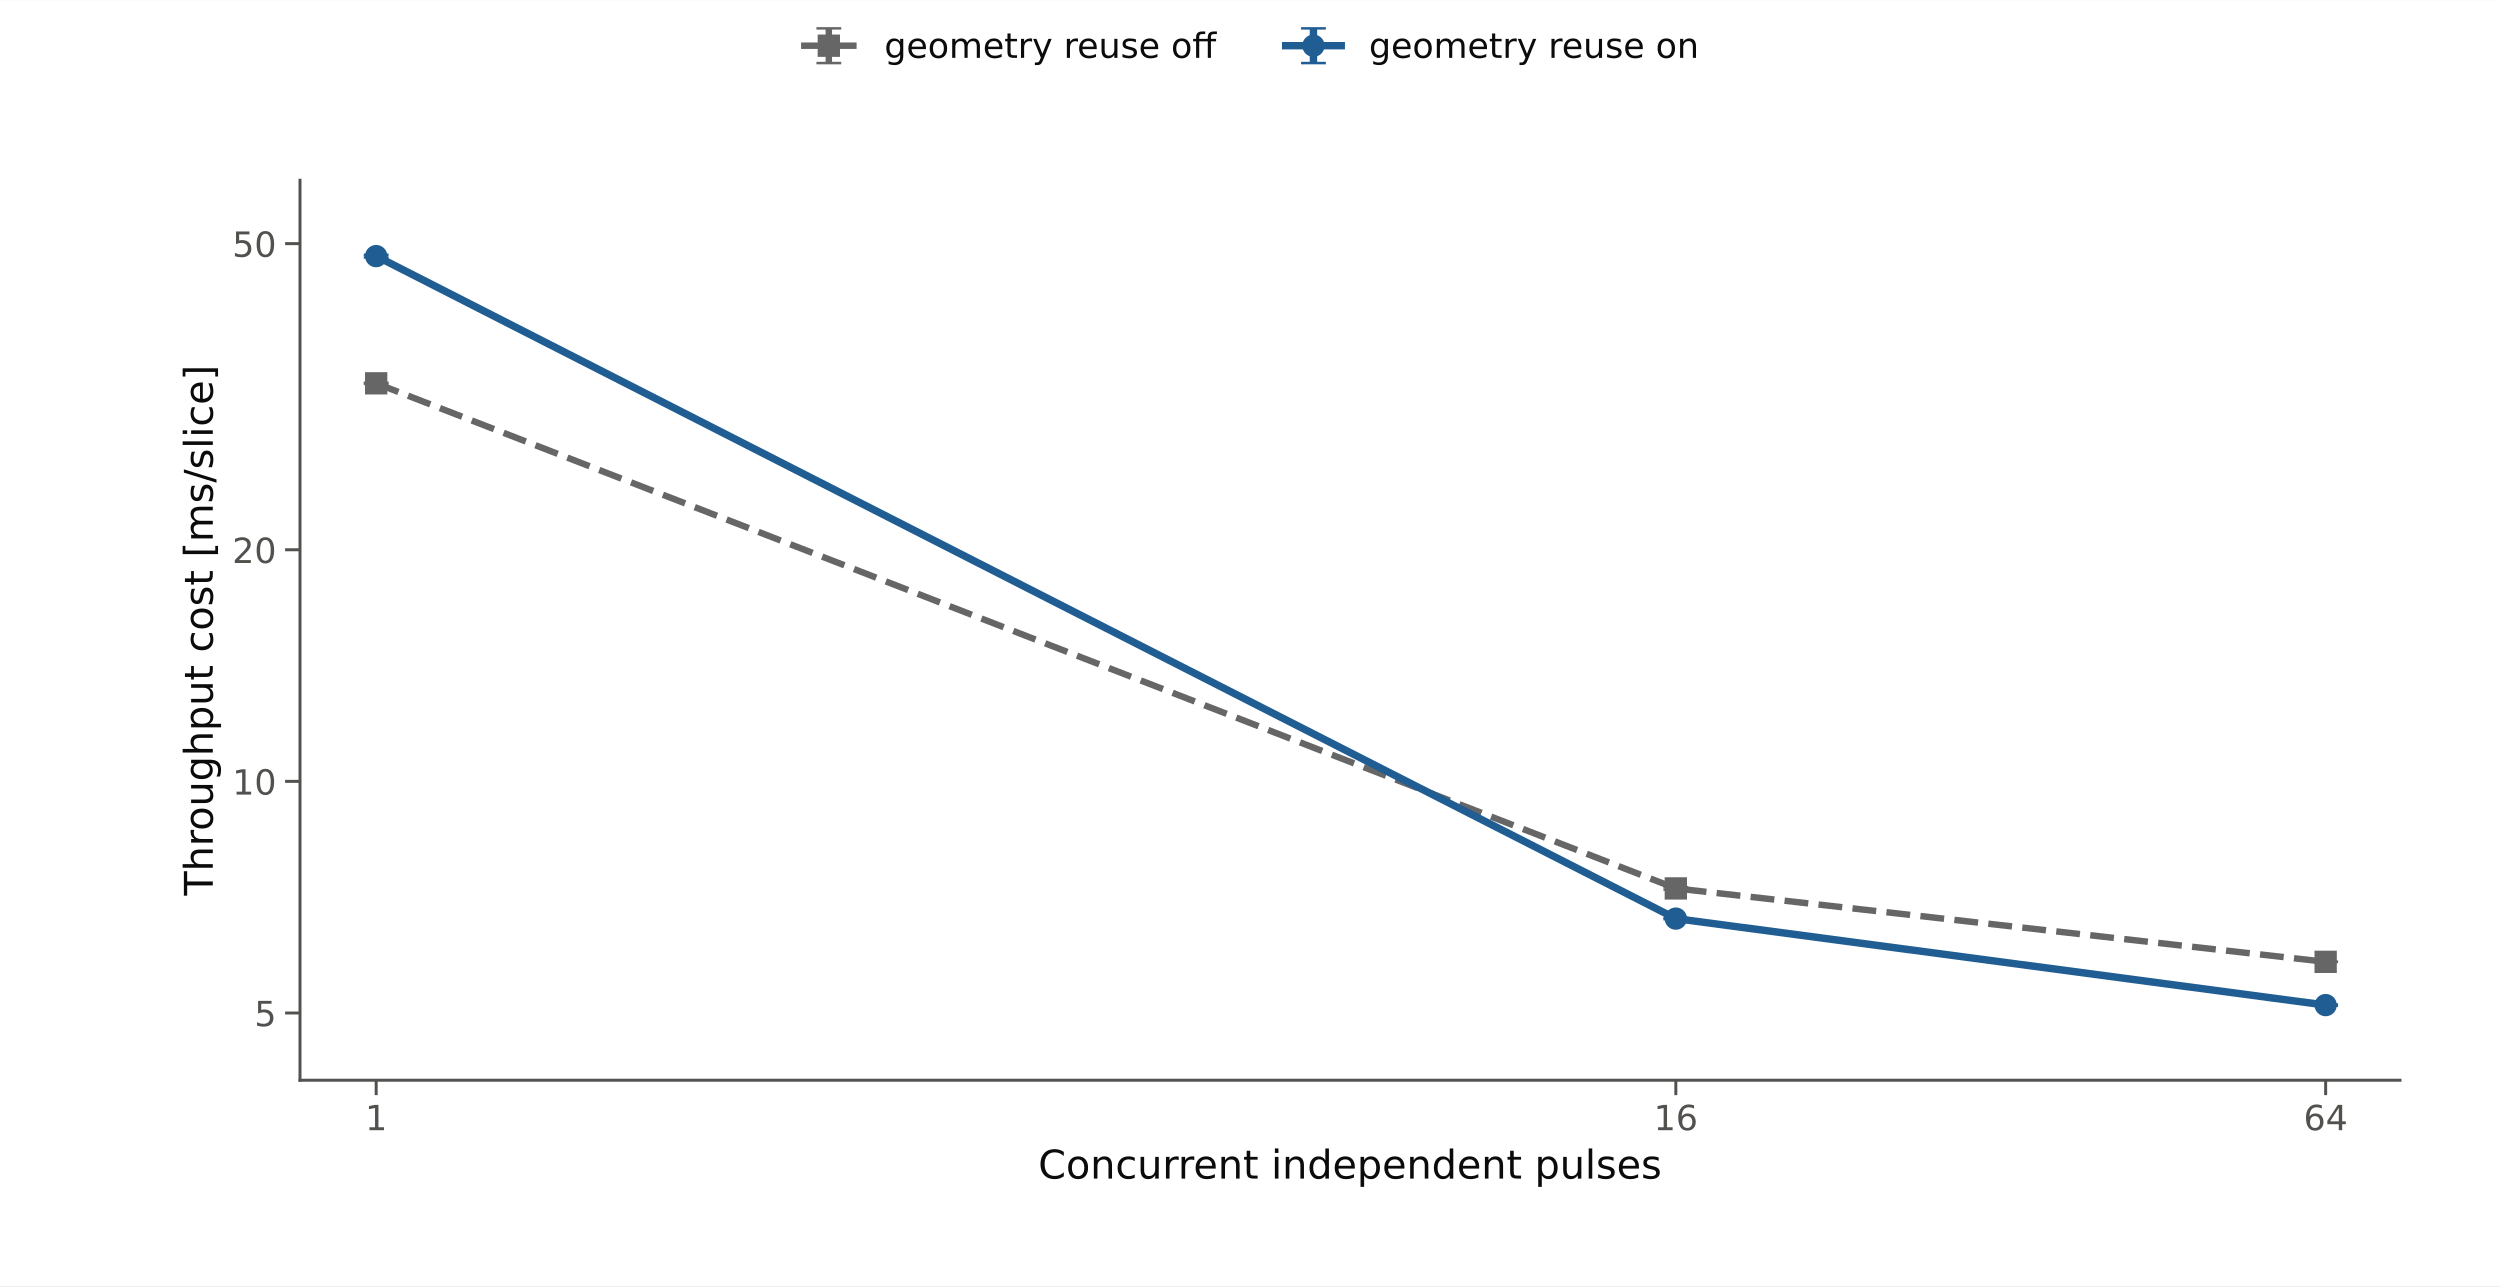
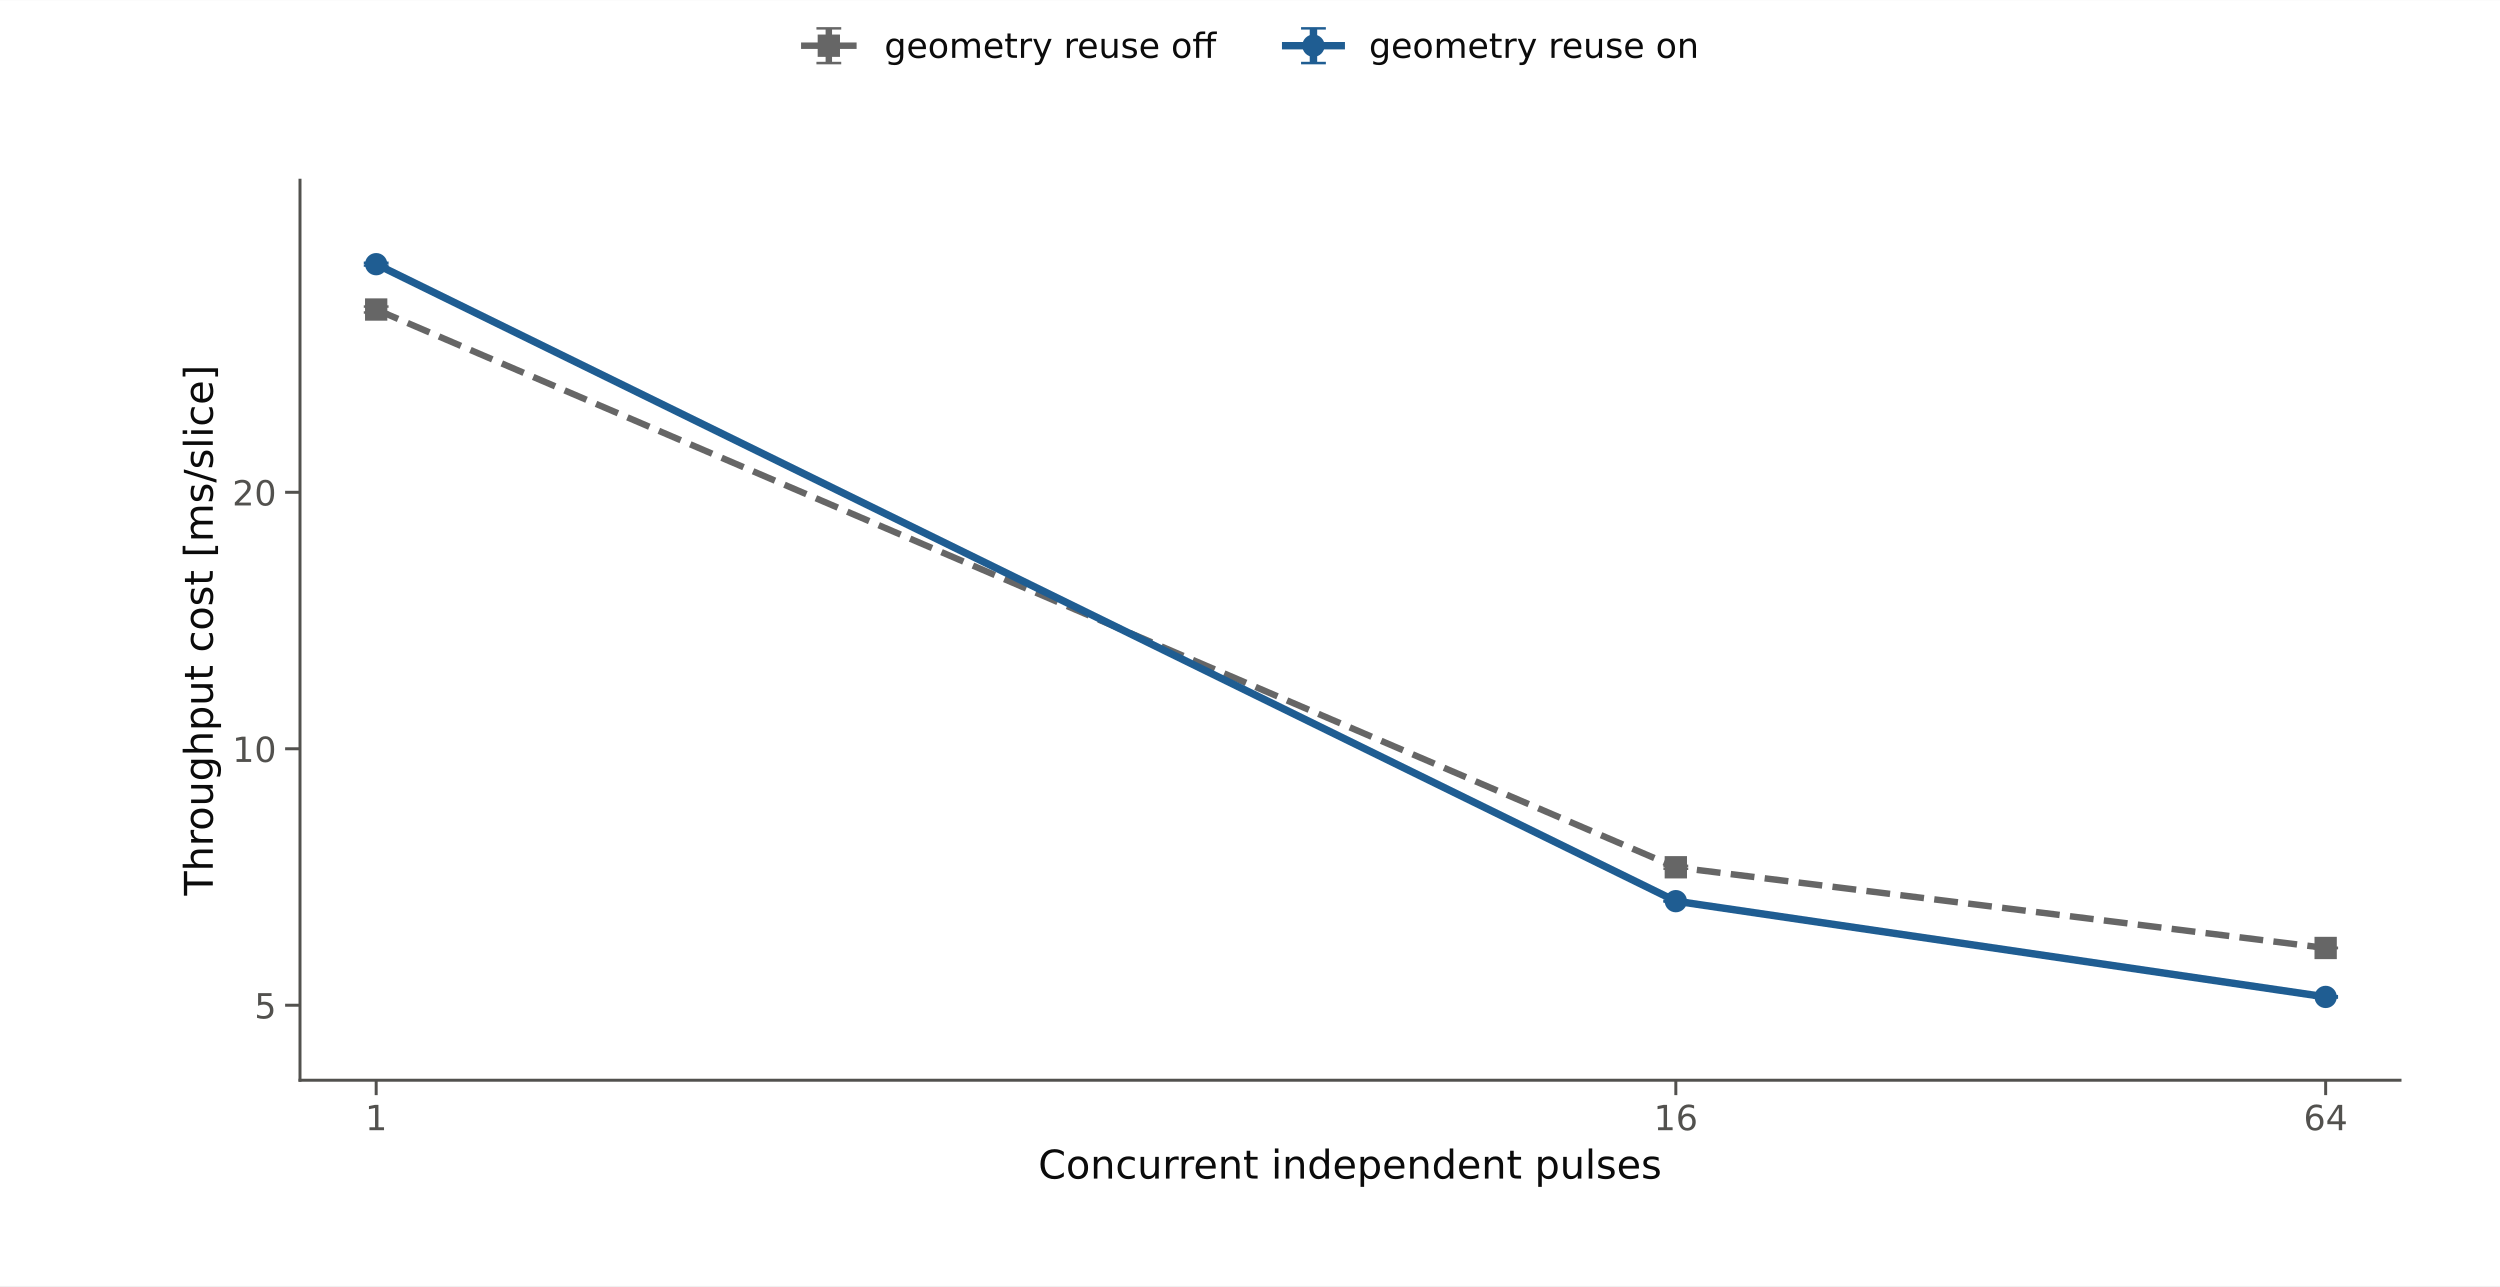
<svg xmlns="http://www.w3.org/2000/svg" xmlns:xlink="http://www.w3.org/1999/xlink" width="31.1cm" height="16cm" viewBox="0 0 1008 518.4" version="1.1">
  <defs>
    <style type="text/css">*{stroke-linejoin: round; stroke-linecap: butt}</style>
  </defs>
  <g id="figure_1">
    <g id="patch_1">
      <path d="M 0 518.4  L 1008 518.4  L 1008 0  L 0 0  z " style="fill: #ffffff" />
    </g>
    <g id="axes_1">
      <g id="patch_2">
        <path d="M 120.96 435.456  L 967.68 435.456  L 967.68 72.576  L 120.96 72.576  z " style="fill: #ffffff" />
      </g>
      <g id="matplotlib.axis_1">
        <g id="xtick_1">
          <g id="line2d_1">
            <defs>
-               <path id="m0a38bbd35e" d="M 0 0  L 0 6  " style="stroke: #52514e; stroke-width: 1.2" />
+               <path id="mde0eda80c1" d="M 0 0  L 0 6  " style="stroke: #52514e; stroke-width: 1.2" />
            </defs>
            <g>
-               <use xlink:href="#m0a38bbd35e" x="151.676" y="435.456" style="fill: #52514e; stroke: #52514e; stroke-width: 1.2" />
+               <use xlink:href="#mde0eda80c1" x="151.676" y="435.456" style="fill: #52514e; stroke: #52514e; stroke-width: 1.2" />
            </g>
          </g>
          <g id="text_1">
            <g style="fill: #52514e" transform="translate(147.2223 455.5927) scale(0.14 -0.14)">
              <defs>
                <path id="DejaVuSans-14" d="M 794 531  L 1825 531  L 1825 4091  L 703 3866  L 703 4441  L 1819 4666  L 2450 4666  L 2450 531  L 3481 531  L 3481 0  L 794 0  L 794 531  z " transform="scale(0.015625)" />
              </defs>
              <use xlink:href="#DejaVuSans-14" />
            </g>
          </g>
        </g>
        <g id="xtick_2">
          <g id="line2d_2">
            <g>
-               <use xlink:href="#m0a38bbd35e" x="675.694" y="435.456" style="fill: #52514e; stroke: #52514e; stroke-width: 1.2" />
+               <use xlink:href="#mde0eda80c1" x="675.694" y="435.456" style="fill: #52514e; stroke: #52514e; stroke-width: 1.2" />
            </g>
          </g>
          <g id="text_2">
            <g style="fill: #52514e" transform="translate(666.787 455.5927) scale(0.14 -0.14)">
              <defs>
                <path id="DejaVuSans-19" d="M 2113 2584  Q 1688 2584 1439 2293  Q 1191 2003 1191 1497  Q 1191 994 1439 701  Q 1688 409 2113 409  Q 2538 409 2786 701  Q 3034 994 3034 1497  Q 3034 2003 2786 2293  Q 2538 2584 2113 2584  z M 3366 4563  L 3366 3988  Q 3128 4100 2886 4159  Q 2644 4219 2406 4219  Q 1781 4219 1451 3797  Q 1122 3375 1075 2522  Q 1259 2794 1537 2939  Q 1816 3084 2150 3084  Q 2853 3084 3261 2657  Q 3669 2231 3669 1497  Q 3669 778 3244 343  Q 2819 -91 2113 -91  Q 1303 -91 875 529  Q 447 1150 447 2328  Q 447 3434 972 4092  Q 1497 4750 2381 4750  Q 2619 4750 2861 4703  Q 3103 4656 3366 4563  z " transform="scale(0.015625)" />
              </defs>
              <use xlink:href="#DejaVuSans-14" />
              <use xlink:href="#DejaVuSans-19" transform="translate(63.625 0)" />
            </g>
          </g>
        </g>
        <g id="xtick_3">
          <g id="line2d_3">
            <g>
-               <use xlink:href="#m0a38bbd35e" x="937.704" y="435.456" style="fill: #52514e; stroke: #52514e; stroke-width: 1.2" />
+               <use xlink:href="#mde0eda80c1" x="937.704" y="435.456" style="fill: #52514e; stroke: #52514e; stroke-width: 1.2" />
            </g>
          </g>
          <g id="text_3">
            <g style="fill: #52514e" transform="translate(928.7962 455.5927) scale(0.14 -0.14)">
              <defs>
                <path id="DejaVuSans-17" d="M 2419 4116  L 825 1625  L 2419 1625  L 2419 4116  z M 2253 4666  L 3047 4666  L 3047 1625  L 3713 1625  L 3713 1100  L 3047 1100  L 3047 0  L 2419 0  L 2419 1100  L 313 1100  L 313 1709  L 2253 4666  z " transform="scale(0.015625)" />
              </defs>
              <use xlink:href="#DejaVuSans-19" />
              <use xlink:href="#DejaVuSans-17" transform="translate(63.625 0)" />
            </g>
          </g>
        </g>
        <g id="text_4">
          <g style="fill: #0b0b0b" transform="translate(418.6237 475.1135) scale(0.16 -0.16)">
            <defs>
              <path id="DejaVuSans-26" d="M 4122 4306  L 4122 3641  Q 3803 3938 3442 4084  Q 3081 4231 2675 4231  Q 1875 4231 1450 3742  Q 1025 3253 1025 2328  Q 1025 1406 1450 917  Q 1875 428 2675 428  Q 3081 428 3442 575  Q 3803 722 4122 1019  L 4122 359  Q 3791 134 3420 21  Q 3050 -91 2638 -91  Q 1578 -91 968 557  Q 359 1206 359 2328  Q 359 3453 968 4101  Q 1578 4750 2638 4750  Q 3056 4750 3426 4639  Q 3797 4528 4122 4306  z " transform="scale(0.015625)" />
              <path id="DejaVuSans-52" d="M 1959 3097  Q 1497 3097 1228 2736  Q 959 2375 959 1747  Q 959 1119 1226 758  Q 1494 397 1959 397  Q 2419 397 2687 759  Q 2956 1122 2956 1747  Q 2956 2369 2687 2733  Q 2419 3097 1959 3097  z M 1959 3584  Q 2709 3584 3137 3096  Q 3566 2609 3566 1747  Q 3566 888 3137 398  Q 2709 -91 1959 -91  Q 1206 -91 779 398  Q 353 888 353 1747  Q 353 2609 779 3096  Q 1206 3584 1959 3584  z " transform="scale(0.015625)" />
              <path id="DejaVuSans-51" d="M 3513 2113  L 3513 0  L 2938 0  L 2938 2094  Q 2938 2591 2744 2837  Q 2550 3084 2163 3084  Q 1697 3084 1428 2787  Q 1159 2491 1159 1978  L 1159 0  L 581 0  L 581 3500  L 1159 3500  L 1159 2956  Q 1366 3272 1645 3428  Q 1925 3584 2291 3584  Q 2894 3584 3203 3211  Q 3513 2838 3513 2113  z " transform="scale(0.015625)" />
              <path id="DejaVuSans-46" d="M 3122 3366  L 3122 2828  Q 2878 2963 2633 3030  Q 2388 3097 2138 3097  Q 1578 3097 1268 2742  Q 959 2388 959 1747  Q 959 1106 1268 751  Q 1578 397 2138 397  Q 2388 397 2633 464  Q 2878 531 3122 666  L 3122 134  Q 2881 22 2623 -34  Q 2366 -91 2075 -91  Q 1284 -91 818 406  Q 353 903 353 1747  Q 353 2603 823 3093  Q 1294 3584 2113 3584  Q 2378 3584 2631 3529  Q 2884 3475 3122 3366  z " transform="scale(0.015625)" />
              <path id="DejaVuSans-58" d="M 544 1381  L 544 3500  L 1119 3500  L 1119 1403  Q 1119 906 1312 657  Q 1506 409 1894 409  Q 2359 409 2629 706  Q 2900 1003 2900 1516  L 2900 3500  L 3475 3500  L 3475 0  L 2900 0  L 2900 538  Q 2691 219 2414 64  Q 2138 -91 1772 -91  Q 1169 -91 856 284  Q 544 659 544 1381  z M 1991 3584  L 1991 3584  z " transform="scale(0.015625)" />
              <path id="DejaVuSans-55" d="M 2631 2963  Q 2534 3019 2420 3045  Q 2306 3072 2169 3072  Q 1681 3072 1420 2755  Q 1159 2438 1159 1844  L 1159 0  L 581 0  L 581 3500  L 1159 3500  L 1159 2956  Q 1341 3275 1631 3429  Q 1922 3584 2338 3584  Q 2397 3584 2469 3576  Q 2541 3569 2628 3553  L 2631 2963  z " transform="scale(0.015625)" />
              <path id="DejaVuSans-48" d="M 3597 1894  L 3597 1613  L 953 1613  Q 991 1019 1311 708  Q 1631 397 2203 397  Q 2534 397 2845 478  Q 3156 559 3463 722  L 3463 178  Q 3153 47 2828 -22  Q 2503 -91 2169 -91  Q 1331 -91 842 396  Q 353 884 353 1716  Q 353 2575 817 3079  Q 1281 3584 2069 3584  Q 2775 3584 3186 3129  Q 3597 2675 3597 1894  z M 3022 2063  Q 3016 2534 2758 2815  Q 2500 3097 2075 3097  Q 1594 3097 1305 2825  Q 1016 2553 972 2059  L 3022 2063  z " transform="scale(0.015625)" />
              <path id="DejaVuSans-57" d="M 1172 4494  L 1172 3500  L 2356 3500  L 2356 3053  L 1172 3053  L 1172 1153  Q 1172 725 1289 603  Q 1406 481 1766 481  L 2356 481  L 2356 0  L 1766 0  Q 1100 0 847 248  Q 594 497 594 1153  L 594 3053  L 172 3053  L 172 3500  L 594 3500  L 594 4494  L 1172 4494  z " transform="scale(0.015625)" />
              <path id="DejaVuSans-3" transform="scale(0.015625)" />
              <path id="DejaVuSans-4c" d="M 603 3500  L 1178 3500  L 1178 0  L 603 0  L 603 3500  z M 603 4863  L 1178 4863  L 1178 4134  L 603 4134  L 603 4863  z " transform="scale(0.015625)" />
              <path id="DejaVuSans-47" d="M 2906 2969  L 2906 4863  L 3481 4863  L 3481 0  L 2906 0  L 2906 525  Q 2725 213 2448 61  Q 2172 -91 1784 -91  Q 1150 -91 751 415  Q 353 922 353 1747  Q 353 2572 751 3078  Q 1150 3584 1784 3584  Q 2172 3584 2448 3432  Q 2725 3281 2906 2969  z M 947 1747  Q 947 1113 1208 752  Q 1469 391 1925 391  Q 2381 391 2643 752  Q 2906 1113 2906 1747  Q 2906 2381 2643 2742  Q 2381 3103 1925 3103  Q 1469 3103 1208 2742  Q 947 2381 947 1747  z " transform="scale(0.015625)" />
              <path id="DejaVuSans-53" d="M 1159 525  L 1159 -1331  L 581 -1331  L 581 3500  L 1159 3500  L 1159 2969  Q 1341 3281 1617 3432  Q 1894 3584 2278 3584  Q 2916 3584 3314 3078  Q 3713 2572 3713 1747  Q 3713 922 3314 415  Q 2916 -91 2278 -91  Q 1894 -91 1617 61  Q 1341 213 1159 525  z M 3116 1747  Q 3116 2381 2855 2742  Q 2594 3103 2138 3103  Q 1681 3103 1420 2742  Q 1159 2381 1159 1747  Q 1159 1113 1420 752  Q 1681 391 2138 391  Q 2594 391 2855 752  Q 3116 1113 3116 1747  z " transform="scale(0.015625)" />
              <path id="DejaVuSans-4f" d="M 603 4863  L 1178 4863  L 1178 0  L 603 0  L 603 4863  z " transform="scale(0.015625)" />
              <path id="DejaVuSans-56" d="M 2834 3397  L 2834 2853  Q 2591 2978 2328 3040  Q 2066 3103 1784 3103  Q 1356 3103 1142 2972  Q 928 2841 928 2578  Q 928 2378 1081 2264  Q 1234 2150 1697 2047  L 1894 2003  Q 2506 1872 2764 1633  Q 3022 1394 3022 966  Q 3022 478 2636 193  Q 2250 -91 1575 -91  Q 1294 -91 989 -36  Q 684 19 347 128  L 347 722  Q 666 556 975 473  Q 1284 391 1588 391  Q 1994 391 2212 530  Q 2431 669 2431 922  Q 2431 1156 2273 1281  Q 2116 1406 1581 1522  L 1381 1569  Q 847 1681 609 1914  Q 372 2147 372 2553  Q 372 3047 722 3315  Q 1072 3584 1716 3584  Q 2034 3584 2315 3537  Q 2597 3491 2834 3397  z " transform="scale(0.015625)" />
            </defs>
            <use xlink:href="#DejaVuSans-26" />
            <use xlink:href="#DejaVuSans-52" transform="translate(69.82812 0)" />
            <use xlink:href="#DejaVuSans-51" transform="translate(131.0156 0)" />
            <use xlink:href="#DejaVuSans-46" transform="translate(194.3906 0)" />
            <use xlink:href="#DejaVuSans-58" transform="translate(249.375 0)" />
            <use xlink:href="#DejaVuSans-55" transform="translate(312.75 0)" />
            <use xlink:href="#DejaVuSans-55" transform="translate(352.1094 0)" />
            <use xlink:href="#DejaVuSans-48" transform="translate(391.0156 0)" />
            <use xlink:href="#DejaVuSans-51" transform="translate(452.5469 0)" />
            <use xlink:href="#DejaVuSans-57" transform="translate(515.9219 0)" />
            <use xlink:href="#DejaVuSans-3" transform="translate(555.125 0)" />
            <use xlink:href="#DejaVuSans-4c" transform="translate(586.9062 0)" />
            <use xlink:href="#DejaVuSans-51" transform="translate(614.6875 0)" />
            <use xlink:href="#DejaVuSans-47" transform="translate(678.0625 0)" />
            <use xlink:href="#DejaVuSans-48" transform="translate(741.5469 0)" />
            <use xlink:href="#DejaVuSans-53" transform="translate(803.0781 0)" />
            <use xlink:href="#DejaVuSans-48" transform="translate(866.5625 0)" />
            <use xlink:href="#DejaVuSans-51" transform="translate(928.0938 0)" />
            <use xlink:href="#DejaVuSans-47" transform="translate(991.4688 0)" />
            <use xlink:href="#DejaVuSans-48" transform="translate(1054.953 0)" />
            <use xlink:href="#DejaVuSans-51" transform="translate(1116.484 0)" />
            <use xlink:href="#DejaVuSans-57" transform="translate(1179.859 0)" />
            <use xlink:href="#DejaVuSans-3" transform="translate(1219.062 0)" />
            <use xlink:href="#DejaVuSans-53" transform="translate(1250.844 0)" />
            <use xlink:href="#DejaVuSans-58" transform="translate(1314.328 0)" />
            <use xlink:href="#DejaVuSans-4f" transform="translate(1377.703 0)" />
            <use xlink:href="#DejaVuSans-56" transform="translate(1405.484 0)" />
            <use xlink:href="#DejaVuSans-48" transform="translate(1457.578 0)" />
            <use xlink:href="#DejaVuSans-56" transform="translate(1519.109 0)" />
          </g>
        </g>
      </g>
      <g id="matplotlib.axis_2">
        <g id="ytick_1">
          <g id="line2d_4">
            <defs>
-               <path id="m860da8008e" d="M 0 0  L -6 0  " style="stroke: #52514e; stroke-width: 1.2" />
+               <path id="m73a2290875" d="M 0 0  L -6 0  " style="stroke: #52514e; stroke-width: 1.2" />
            </defs>
            <g>
-               <use xlink:href="#m860da8008e" x="120.96" y="408.345" style="fill: #52514e; stroke: #52514e; stroke-width: 1.2" />
+               <use xlink:href="#m73a2290875" x="120.96" y="405.222" style="fill: #52514e; stroke: #52514e; stroke-width: 1.2" />
            </g>
          </g>
          <g id="text_5">
-             <g style="fill: #52514e" transform="translate(102.5525 413.6632) scale(0.14 -0.14)">
+             <g style="fill: #52514e" transform="translate(102.5525 410.5406) scale(0.14 -0.14)">
              <defs>
                <path id="DejaVuSans-18" d="M 691 4666  L 3169 4666  L 3169 4134  L 1269 4134  L 1269 2991  Q 1406 3038 1543 3061  Q 1681 3084 1819 3084  Q 2600 3084 3056 2656  Q 3513 2228 3513 1497  Q 3513 744 3044 326  Q 2575 -91 1722 -91  Q 1428 -91 1123 -41  Q 819 9 494 109  L 494 744  Q 775 591 1075 516  Q 1375 441 1709 441  Q 2250 441 2565 725  Q 2881 1009 2881 1497  Q 2881 1984 2565 2268  Q 2250 2553 1709 2553  Q 1456 2553 1204 2497  Q 953 2441 691 2322  L 691 4666  z " transform="scale(0.015625)" />
              </defs>
              <use xlink:href="#DejaVuSans-18" />
            </g>
          </g>
        </g>
        <g id="ytick_2">
          <g id="line2d_5">
            <g>
-               <use xlink:href="#m860da8008e" x="120.96" y="314.962" style="fill: #52514e; stroke: #52514e; stroke-width: 1.2" />
+               <use xlink:href="#m73a2290875" x="120.96" y="301.809" style="fill: #52514e; stroke: #52514e; stroke-width: 1.2" />
            </g>
          </g>
          <g id="text_6">
-             <g style="fill: #52514e" transform="translate(93.645 320.2801) scale(0.14 -0.14)">
+             <g style="fill: #52514e" transform="translate(93.645 307.1275) scale(0.14 -0.14)">
              <defs>
                <path id="DejaVuSans-13" d="M 2034 4250  Q 1547 4250 1301 3770  Q 1056 3291 1056 2328  Q 1056 1369 1301 889  Q 1547 409 2034 409  Q 2525 409 2770 889  Q 3016 1369 3016 2328  Q 3016 3291 2770 3770  Q 2525 4250 2034 4250  z M 2034 4750  Q 2819 4750 3233 4129  Q 3647 3509 3647 2328  Q 3647 1150 3233 529  Q 2819 -91 2034 -91  Q 1250 -91 836 529  Q 422 1150 422 2328  Q 422 3509 836 4129  Q 1250 4750 2034 4750  z " transform="scale(0.015625)" />
              </defs>
              <use xlink:href="#DejaVuSans-14" />
              <use xlink:href="#DejaVuSans-13" transform="translate(63.625 0)" />
            </g>
          </g>
        </g>
        <g id="ytick_3">
          <g id="line2d_6">
            <g>
-               <use xlink:href="#m860da8008e" x="120.96" y="221.579" style="fill: #52514e; stroke: #52514e; stroke-width: 1.2" />
+               <use xlink:href="#m73a2290875" x="120.96" y="198.396" style="fill: #52514e; stroke: #52514e; stroke-width: 1.2" />
            </g>
          </g>
          <g id="text_7">
-             <g style="fill: #52514e" transform="translate(93.645 226.8971) scale(0.14 -0.14)">
+             <g style="fill: #52514e" transform="translate(93.645 203.7144) scale(0.14 -0.14)">
              <defs>
                <path id="DejaVuSans-15" d="M 1228 531  L 3431 531  L 3431 0  L 469 0  L 469 531  Q 828 903 1448 1529  Q 2069 2156 2228 2338  Q 2531 2678 2651 2914  Q 2772 3150 2772 3378  Q 2772 3750 2511 3984  Q 2250 4219 1831 4219  Q 1534 4219 1204 4116  Q 875 4013 500 3803  L 500 4441  Q 881 4594 1212 4672  Q 1544 4750 1819 4750  Q 2544 4750 2975 4387  Q 3406 4025 3406 3419  Q 3406 3131 3298 2873  Q 3191 2616 2906 2266  Q 2828 2175 2409 1742  Q 1991 1309 1228 531  z " transform="scale(0.015625)" />
              </defs>
              <use xlink:href="#DejaVuSans-15" />
              <use xlink:href="#DejaVuSans-13" transform="translate(63.625 0)" />
            </g>
          </g>
        </g>
-         <g id="ytick_4">
-           <g id="line2d_7">
-             <g>
-               <use xlink:href="#m860da8008e" x="120.96" y="98.133" style="fill: #52514e; stroke: #52514e; stroke-width: 1.2" />
-             </g>
-           </g>
-           <g id="text_8">
-             <g style="fill: #52514e" transform="translate(93.645 103.4514) scale(0.14 -0.14)">
-               <use xlink:href="#DejaVuSans-18" />
-               <use xlink:href="#DejaVuSans-13" transform="translate(63.625 0)" />
-             </g>
-           </g>
-         </g>
-         <g id="text_9">
+         <g id="text_8">
          <g style="fill: #0b0b0b" transform="translate(85.80125 360.9973) rotate(-90) scale(0.16 -0.16)">
            <defs>
              <path id="DejaVuSans-37" d="M -19 4666  L 3928 4666  L 3928 4134  L 2272 4134  L 2272 0  L 1638 0  L 1638 4134  L -19 4134  L -19 4666  z " transform="scale(0.015625)" />
              <path id="DejaVuSans-4b" d="M 3513 2113  L 3513 0  L 2938 0  L 2938 2094  Q 2938 2591 2744 2837  Q 2550 3084 2163 3084  Q 1697 3084 1428 2787  Q 1159 2491 1159 1978  L 1159 0  L 581 0  L 581 4863  L 1159 4863  L 1159 2956  Q 1366 3272 1645 3428  Q 1925 3584 2291 3584  Q 2894 3584 3203 3211  Q 3513 2838 3513 2113  z " transform="scale(0.015625)" />
              <path id="DejaVuSans-4a" d="M 2906 1791  Q 2906 2416 2648 2759  Q 2391 3103 1925 3103  Q 1463 3103 1205 2759  Q 947 2416 947 1791  Q 947 1169 1205 825  Q 1463 481 1925 481  Q 2391 481 2648 825  Q 2906 1169 2906 1791  z M 3481 434  Q 3481 -459 3084 -895  Q 2688 -1331 1869 -1331  Q 1566 -1331 1297 -1286  Q 1028 -1241 775 -1147  L 775 -588  Q 1028 -725 1275 -790  Q 1522 -856 1778 -856  Q 2344 -856 2625 -561  Q 2906 -266 2906 331  L 2906 616  Q 2728 306 2450 153  Q 2172 0 1784 0  Q 1141 0 747 490  Q 353 981 353 1791  Q 353 2603 747 3093  Q 1141 3584 1784 3584  Q 2172 3584 2450 3431  Q 2728 3278 2906 2969  L 2906 3500  L 3481 3500  L 3481 434  z " transform="scale(0.015625)" />
              <path id="DejaVuSans-3e" d="M 550 4863  L 1875 4863  L 1875 4416  L 1125 4416  L 1125 -397  L 1875 -397  L 1875 -844  L 550 -844  L 550 4863  z " transform="scale(0.015625)" />
              <path id="DejaVuSans-50" d="M 3328 2828  Q 3544 3216 3844 3400  Q 4144 3584 4550 3584  Q 5097 3584 5394 3201  Q 5691 2819 5691 2113  L 5691 0  L 5113 0  L 5113 2094  Q 5113 2597 4934 2840  Q 4756 3084 4391 3084  Q 3944 3084 3684 2787  Q 3425 2491 3425 1978  L 3425 0  L 2847 0  L 2847 2094  Q 2847 2600 2669 2842  Q 2491 3084 2119 3084  Q 1678 3084 1418 2786  Q 1159 2488 1159 1978  L 1159 0  L 581 0  L 581 3500  L 1159 3500  L 1159 2956  Q 1356 3278 1631 3431  Q 1906 3584 2284 3584  Q 2666 3584 2933 3390  Q 3200 3197 3328 2828  z " transform="scale(0.015625)" />
              <path id="DejaVuSans-12" d="M 1625 4666  L 2156 4666  L 531 -594  L 0 -594  L 1625 4666  z " transform="scale(0.015625)" />
              <path id="DejaVuSans-40" d="M 1947 4863  L 1947 -844  L 622 -844  L 622 -397  L 1369 -397  L 1369 4416  L 622 4416  L 622 4863  L 1947 4863  z " transform="scale(0.015625)" />
            </defs>
            <use xlink:href="#DejaVuSans-37" />
            <use xlink:href="#DejaVuSans-4b" transform="translate(61.07812 0)" />
            <use xlink:href="#DejaVuSans-55" transform="translate(124.4531 0)" />
            <use xlink:href="#DejaVuSans-52" transform="translate(163.3594 0)" />
            <use xlink:href="#DejaVuSans-58" transform="translate(224.5469 0)" />
            <use xlink:href="#DejaVuSans-4a" transform="translate(287.9219 0)" />
            <use xlink:href="#DejaVuSans-4b" transform="translate(351.4062 0)" />
            <use xlink:href="#DejaVuSans-53" transform="translate(414.7812 0)" />
            <use xlink:href="#DejaVuSans-58" transform="translate(478.2656 0)" />
            <use xlink:href="#DejaVuSans-57" transform="translate(541.6406 0)" />
            <use xlink:href="#DejaVuSans-3" transform="translate(580.8438 0)" />
            <use xlink:href="#DejaVuSans-46" transform="translate(612.625 0)" />
            <use xlink:href="#DejaVuSans-52" transform="translate(667.6094 0)" />
            <use xlink:href="#DejaVuSans-56" transform="translate(728.7969 0)" />
            <use xlink:href="#DejaVuSans-57" transform="translate(780.8906 0)" />
            <use xlink:href="#DejaVuSans-3" transform="translate(820.0938 0)" />
            <use xlink:href="#DejaVuSans-3e" transform="translate(851.875 0)" />
            <use xlink:href="#DejaVuSans-50" transform="translate(890.8906 0)" />
            <use xlink:href="#DejaVuSans-56" transform="translate(988.2969 0)" />
            <use xlink:href="#DejaVuSans-12" transform="translate(1040.391 0)" />
            <use xlink:href="#DejaVuSans-56" transform="translate(1074.078 0)" />
            <use xlink:href="#DejaVuSans-4f" transform="translate(1126.172 0)" />
            <use xlink:href="#DejaVuSans-4c" transform="translate(1153.953 0)" />
            <use xlink:href="#DejaVuSans-46" transform="translate(1181.734 0)" />
            <use xlink:href="#DejaVuSans-48" transform="translate(1236.719 0)" />
            <use xlink:href="#DejaVuSans-40" transform="translate(1298.25 0)" />
          </g>
        </g>
      </g>
      <g id="LineCollection_1">
-         <path d="M 151.676 154.689  L 151.676 154.238  " clip-path="url(#pb27e1d32a8)" style="fill: none; stroke: #666666; stroke-width: 2.6" />
-         <path d="M 675.694 358.616  L 675.694 357.621  " clip-path="url(#pb27e1d32a8)" style="fill: none; stroke: #666666; stroke-width: 2.6" />
-         <path d="M 937.704 387.752  L 937.704 387.686  " clip-path="url(#pb27e1d32a8)" style="fill: none; stroke: #666666; stroke-width: 2.6" />
+         <path d="M 151.676 125.904  L 151.676 123.526  " clip-path="url(#p7e406d9c9a)" style="fill: none; stroke: #666666; stroke-width: 2.6" />
+         <path d="M 675.694 350.179  L 675.694 349.008  " clip-path="url(#p7e406d9c9a)" style="fill: none; stroke: #666666; stroke-width: 2.6" />
+         <path d="M 937.704 382.161  L 937.704 382.103  " clip-path="url(#p7e406d9c9a)" style="fill: none; stroke: #666666; stroke-width: 2.6" />
+       </g>
+       <g id="line2d_7">
+         <defs>
+           <path id="m267411342f" d="M 5 0  L -5 -0  " style="stroke: #666666" />
+         </defs>
+         <g clip-path="url(#p7e406d9c9a)">
+           <use xlink:href="#m267411342f" x="151.676" y="125.904" style="fill: #666666; stroke: #666666" />
+           <use xlink:href="#m267411342f" x="675.694" y="350.179" style="fill: #666666; stroke: #666666" />
+           <use xlink:href="#m267411342f" x="937.704" y="382.161" style="fill: #666666; stroke: #666666" />
+         </g>
      </g>
      <g id="line2d_8">
+         <g clip-path="url(#p7e406d9c9a)">
+           <use xlink:href="#m267411342f" x="151.676" y="123.526" style="fill: #666666; stroke: #666666" />
+           <use xlink:href="#m267411342f" x="675.694" y="349.008" style="fill: #666666; stroke: #666666" />
+           <use xlink:href="#m267411342f" x="937.704" y="382.103" style="fill: #666666; stroke: #666666" />
+         </g>
+       </g>
+       <g id="line2d_9">
+         <path d="M 151.676 124.71  L 675.694 349.592  L 937.704 382.132  " clip-path="url(#p7e406d9c9a)" style="fill: none; stroke-dasharray: 9.62,4.16; stroke-dashoffset: 0; stroke: #666666; stroke-width: 2.6" />
        <defs>
-           <path id="me7ac4b1ddb" d="M 5 0  L -5 -0  " style="stroke: #666666" />
+           <path id="ma7cfb4e404" d="M -4 4  L 4 4  L 4 -4  L -4 -4  z " style="stroke: #666666; stroke-linejoin: miter" />
        </defs>
-         <g clip-path="url(#pb27e1d32a8)">
-           <use xlink:href="#me7ac4b1ddb" x="151.676" y="154.689" style="fill: #666666; stroke: #666666" />
-           <use xlink:href="#me7ac4b1ddb" x="675.694" y="358.616" style="fill: #666666; stroke: #666666" />
-           <use xlink:href="#me7ac4b1ddb" x="937.704" y="387.752" style="fill: #666666; stroke: #666666" />
-         </g>
-       </g>
-       <g id="line2d_9">
-         <g clip-path="url(#pb27e1d32a8)">
-           <use xlink:href="#me7ac4b1ddb" x="151.676" y="154.238" style="fill: #666666; stroke: #666666" />
-           <use xlink:href="#me7ac4b1ddb" x="675.694" y="357.621" style="fill: #666666; stroke: #666666" />
-           <use xlink:href="#me7ac4b1ddb" x="937.704" y="387.686" style="fill: #666666; stroke: #666666" />
-         </g>
-       </g>
-       <g id="line2d_10">
-         <path d="M 151.676 154.463  L 675.694 358.117  L 937.704 387.719  " clip-path="url(#pb27e1d32a8)" style="fill: none; stroke-dasharray: 9.62,4.16; stroke-dashoffset: 0; stroke: #666666; stroke-width: 2.6" />
-         <defs>
-           <path id="m102941fc4e" d="M -4 4  L 4 4  L 4 -4  L -4 -4  z " style="stroke: #666666; stroke-linejoin: miter" />
-         </defs>
-         <g clip-path="url(#pb27e1d32a8)">
-           <use xlink:href="#m102941fc4e" x="151.676" y="154.463" style="fill: #666666; stroke: #666666; stroke-linejoin: miter" />
-           <use xlink:href="#m102941fc4e" x="675.694" y="358.117" style="fill: #666666; stroke: #666666; stroke-linejoin: miter" />
-           <use xlink:href="#m102941fc4e" x="937.704" y="387.719" style="fill: #666666; stroke: #666666; stroke-linejoin: miter" />
+         <g clip-path="url(#p7e406d9c9a)">
+           <use xlink:href="#ma7cfb4e404" x="151.676" y="124.71" style="fill: #666666; stroke: #666666; stroke-linejoin: miter" />
+           <use xlink:href="#ma7cfb4e404" x="675.694" y="349.592" style="fill: #666666; stroke: #666666; stroke-linejoin: miter" />
+           <use xlink:href="#ma7cfb4e404" x="937.704" y="382.132" style="fill: #666666; stroke: #666666; stroke-linejoin: miter" />
        </g>
      </g>
      <g id="patch_3">
        <path d="M 120.96 435.456  L 120.96 72.576  " style="fill: none; stroke: #52514e; stroke-width: 1.2; stroke-linejoin: miter; stroke-linecap: square" />
      </g>
      <g id="patch_4">
        <path d="M 120.96 435.456  L 967.68 435.456  " style="fill: none; stroke: #52514e; stroke-width: 1.2; stroke-linejoin: miter; stroke-linecap: square" />
      </g>
      <g id="LineCollection_2">
-         <path d="M 151.676 103.705  L 151.676 102.639  " clip-path="url(#pb27e1d32a8)" style="fill: none; stroke: #1f5d92; stroke-width: 3" />
-         <path d="M 675.694 370.544  L 675.694 370.041  " clip-path="url(#pb27e1d32a8)" style="fill: none; stroke: #1f5d92; stroke-width: 3" />
-         <path d="M 937.704 405.393  L 937.704 404.935  " clip-path="url(#pb27e1d32a8)" style="fill: none; stroke: #1f5d92; stroke-width: 3" />
+         <path d="M 151.676 106.988  L 151.676 105.868  " clip-path="url(#p7e406d9c9a)" style="fill: none; stroke: #1f5d92; stroke-width: 3" />
+         <path d="M 675.694 363.433  L 675.694 363.076  " clip-path="url(#p7e406d9c9a)" style="fill: none; stroke: #1f5d92; stroke-width: 3" />
+         <path d="M 937.704 402.164  L 937.704 401.567  " clip-path="url(#p7e406d9c9a)" style="fill: none; stroke: #1f5d92; stroke-width: 3" />
+       </g>
+       <g id="line2d_10">
+         <defs>
+           <path id="md517680b9f" d="M 5 0  L -5 -0  " style="stroke: #1f5d92" />
+         </defs>
+         <g clip-path="url(#p7e406d9c9a)">
+           <use xlink:href="#md517680b9f" x="151.676" y="106.988" style="fill: #1f5d92; stroke: #1f5d92" />
+           <use xlink:href="#md517680b9f" x="675.694" y="363.433" style="fill: #1f5d92; stroke: #1f5d92" />
+           <use xlink:href="#md517680b9f" x="937.704" y="402.164" style="fill: #1f5d92; stroke: #1f5d92" />
+         </g>
      </g>
      <g id="line2d_11">
+         <g clip-path="url(#p7e406d9c9a)">
+           <use xlink:href="#md517680b9f" x="151.676" y="105.868" style="fill: #1f5d92; stroke: #1f5d92" />
+           <use xlink:href="#md517680b9f" x="675.694" y="363.076" style="fill: #1f5d92; stroke: #1f5d92" />
+           <use xlink:href="#md517680b9f" x="937.704" y="401.567" style="fill: #1f5d92; stroke: #1f5d92" />
+         </g>
+       </g>
+       <g id="line2d_12">
+         <path d="M 151.676 106.427  L 675.694 363.255  L 937.704 401.865  " clip-path="url(#p7e406d9c9a)" style="fill: none; stroke: #1f5d92; stroke-width: 3; stroke-linecap: square" />
        <defs>
-           <path id="mc389c3c7b2" d="M 5 0  L -5 -0  " style="stroke: #1f5d92" />
+           <path id="m72d330c36f" d="M 0 4  C 1.061 4 2.078 3.579 2.828 2.828  C 3.579 2.078 4 1.061 4 0  C 4 -1.061 3.579 -2.078 2.828 -2.828  C 2.078 -3.579 1.061 -4 0 -4  C -1.061 -4 -2.078 -3.579 -2.828 -2.828  C -3.579 -2.078 -4 -1.061 -4 0  C -4 1.061 -3.579 2.078 -2.828 2.828  C -2.078 3.579 -1.061 4 0 4  z " style="stroke: #1f5d92" />
        </defs>
-         <g clip-path="url(#pb27e1d32a8)">
-           <use xlink:href="#mc389c3c7b2" x="151.676" y="103.705" style="fill: #1f5d92; stroke: #1f5d92" />
-           <use xlink:href="#mc389c3c7b2" x="675.694" y="370.544" style="fill: #1f5d92; stroke: #1f5d92" />
-           <use xlink:href="#mc389c3c7b2" x="937.704" y="405.393" style="fill: #1f5d92; stroke: #1f5d92" />
-         </g>
-       </g>
-       <g id="line2d_12">
-         <g clip-path="url(#pb27e1d32a8)">
-           <use xlink:href="#mc389c3c7b2" x="151.676" y="102.639" style="fill: #1f5d92; stroke: #1f5d92" />
-           <use xlink:href="#mc389c3c7b2" x="675.694" y="370.041" style="fill: #1f5d92; stroke: #1f5d92" />
-           <use xlink:href="#mc389c3c7b2" x="937.704" y="404.935" style="fill: #1f5d92; stroke: #1f5d92" />
-         </g>
-       </g>
-       <g id="line2d_13">
-         <path d="M 151.676 103.171  L 675.694 370.292  L 937.704 405.164  " clip-path="url(#pb27e1d32a8)" style="fill: none; stroke: #1f5d92; stroke-width: 3; stroke-linecap: square" />
-         <defs>
-           <path id="mc684184ea3" d="M 0 4  C 1.061 4 2.078 3.579 2.828 2.828  C 3.579 2.078 4 1.061 4 0  C 4 -1.061 3.579 -2.078 2.828 -2.828  C 2.078 -3.579 1.061 -4 0 -4  C -1.061 -4 -2.078 -3.579 -2.828 -2.828  C -3.579 -2.078 -4 -1.061 -4 0  C -4 1.061 -3.579 2.078 -2.828 2.828  C -2.078 3.579 -1.061 4 0 4  z " style="stroke: #1f5d92" />
-         </defs>
-         <g clip-path="url(#pb27e1d32a8)">
-           <use xlink:href="#mc684184ea3" x="151.676" y="103.171" style="fill: #1f5d92; stroke: #1f5d92" />
-           <use xlink:href="#mc684184ea3" x="675.694" y="370.292" style="fill: #1f5d92; stroke: #1f5d92" />
-           <use xlink:href="#mc684184ea3" x="937.704" y="405.164" style="fill: #1f5d92; stroke: #1f5d92" />
+         <g clip-path="url(#p7e406d9c9a)">
+           <use xlink:href="#m72d330c36f" x="151.676" y="106.427" style="fill: #1f5d92; stroke: #1f5d92" />
+           <use xlink:href="#m72d330c36f" x="675.694" y="363.255" style="fill: #1f5d92; stroke: #1f5d92" />
+           <use xlink:href="#m72d330c36f" x="937.704" y="401.865" style="fill: #1f5d92; stroke: #1f5d92" />
        </g>
      </g>
    </g>
    <g id="legend_1">
      <g id="LineCollection_3">
        <path d="M 334.185 25.338  L 334.185 11.338  " style="fill: none; stroke: #666666; stroke-width: 2.6" />
      </g>
+       <g id="line2d_13">
+         <g>
+           <use xlink:href="#m267411342f" x="334.185" y="25.338" style="fill: #666666; stroke: #666666" />
+         </g>
+       </g>
      <g id="line2d_14">
        <g>
-           <use xlink:href="#me7ac4b1ddb" x="334.185" y="25.338" style="fill: #666666; stroke: #666666" />
+           <use xlink:href="#m267411342f" x="334.185" y="11.338" style="fill: #666666; stroke: #666666" />
        </g>
      </g>
      <g id="line2d_15">
-         <g>
-           <use xlink:href="#me7ac4b1ddb" x="334.185" y="11.338" style="fill: #666666; stroke: #666666" />
-         </g>
+         <path d="M 322.985 18.338  L 345.385 18.338  " style="fill: none; stroke-dasharray: 9.62,4.16; stroke-dashoffset: 0; stroke: #666666; stroke-width: 2.6" />
      </g>
      <g id="line2d_16">
-         <path d="M 322.985 18.338  L 345.385 18.338  " style="fill: none; stroke-dasharray: 9.62,4.16; stroke-dashoffset: 0; stroke: #666666; stroke-width: 2.6" />
-       </g>
-       <g id="line2d_17">
-         <g>
-           <use xlink:href="#m102941fc4e" x="334.185" y="18.338" style="fill: #666666; stroke: #666666; stroke-linejoin: miter" />
-         </g>
-       </g>
-       <g id="text_10">
+         <g>
+           <use xlink:href="#ma7cfb4e404" x="334.185" y="18.338" style="fill: #666666; stroke: #666666; stroke-linejoin: miter" />
+         </g>
+       </g>
+       <g id="text_9">
        <g style="fill: #0b0b0b" transform="translate(356.5855 23.23781) scale(0.14 -0.14)">
          <defs>
            <path id="DejaVuSans-5c" d="M 2059 -325  Q 1816 -950 1584 -1140  Q 1353 -1331 966 -1331  L 506 -1331  L 506 -850  L 844 -850  Q 1081 -850 1212 -737  Q 1344 -625 1503 -206  L 1606 56  L 191 3500  L 800 3500  L 1894 763  L 2988 3500  L 3597 3500  L 2059 -325  z " transform="scale(0.015625)" />
            <path id="DejaVuSans-13ae" d="M 4531 4863  L 4531 4384  L 3981 4384  Q 3672 4384 3551 4259  Q 3431 4134 3431 3809  L 3431 3500  L 4378 3500  L 4378 3053  L 3431 3053  L 3431 0  L 2853 0  L 2853 3053  L 1275 3053  L 1275 0  L 697 0  L 697 3053  L 147 3053  L 147 3500  L 697 3500  L 697 3744  Q 697 4328 969 4595  Q 1241 4863 1831 4863  L 2375 4863  L 2375 4384  L 1825 4384  Q 1516 4384 1394 4259  Q 1275 4134 1275 3809  L 1275 3500  L 2853 3500  L 2853 3744  Q 2853 4328 3125 4595  Q 3397 4863 3988 4863  L 4531 4863  z " transform="scale(0.015625)" />
          </defs>
          <use xlink:href="#DejaVuSans-4a" />
          <use xlink:href="#DejaVuSans-48" transform="translate(63.48438 0)" />
          <use xlink:href="#DejaVuSans-52" transform="translate(125.0156 0)" />
          <use xlink:href="#DejaVuSans-50" transform="translate(186.2031 0)" />
          <use xlink:href="#DejaVuSans-48" transform="translate(283.6094 0)" />
          <use xlink:href="#DejaVuSans-57" transform="translate(345.1406 0)" />
          <use xlink:href="#DejaVuSans-55" transform="translate(384.3438 0)" />
          <use xlink:href="#DejaVuSans-5c" transform="translate(425.4531 0)" />
          <use xlink:href="#DejaVuSans-3" transform="translate(484.6406 0)" />
          <use xlink:href="#DejaVuSans-55" transform="translate(516.4219 0)" />
          <use xlink:href="#DejaVuSans-48" transform="translate(555.3281 0)" />
          <use xlink:href="#DejaVuSans-58" transform="translate(616.8594 0)" />
          <use xlink:href="#DejaVuSans-56" transform="translate(680.2344 0)" />
          <use xlink:href="#DejaVuSans-48" transform="translate(732.3281 0)" />
          <use xlink:href="#DejaVuSans-3" transform="translate(793.8594 0)" />
          <use xlink:href="#DejaVuSans-52" transform="translate(825.6406 0)" />
          <use xlink:href="#DejaVuSans-13ae" transform="translate(886.8281 0)" />
        </g>
      </g>
      <g id="LineCollection_4">
        <path d="M 529.586 25.338  L 529.586 11.338  " style="fill: none; stroke: #1f5d92; stroke-width: 3" />
      </g>
+       <g id="line2d_17">
+         <g>
+           <use xlink:href="#md517680b9f" x="529.586" y="25.338" style="fill: #1f5d92; stroke: #1f5d92" />
+         </g>
+       </g>
      <g id="line2d_18">
        <g>
-           <use xlink:href="#mc389c3c7b2" x="529.586" y="25.338" style="fill: #1f5d92; stroke: #1f5d92" />
+           <use xlink:href="#md517680b9f" x="529.586" y="11.338" style="fill: #1f5d92; stroke: #1f5d92" />
        </g>
      </g>
      <g id="line2d_19">
-         <g>
-           <use xlink:href="#mc389c3c7b2" x="529.586" y="11.338" style="fill: #1f5d92; stroke: #1f5d92" />
-         </g>
+         <path d="M 518.386 18.338  L 540.786 18.338  " style="fill: none; stroke: #1f5d92; stroke-width: 3; stroke-linecap: square" />
      </g>
      <g id="line2d_20">
-         <path d="M 518.386 18.338  L 540.786 18.338  " style="fill: none; stroke: #1f5d92; stroke-width: 3; stroke-linecap: square" />
-       </g>
-       <g id="line2d_21">
-         <g>
-           <use xlink:href="#mc684184ea3" x="529.586" y="18.338" style="fill: #1f5d92; stroke: #1f5d92" />
-         </g>
-       </g>
-       <g id="text_11">
+         <g>
+           <use xlink:href="#m72d330c36f" x="529.586" y="18.338" style="fill: #1f5d92; stroke: #1f5d92" />
+         </g>
+       </g>
+       <g id="text_10">
        <g style="fill: #0b0b0b" transform="translate(551.9861 23.23781) scale(0.14 -0.14)">
          <use xlink:href="#DejaVuSans-4a" />
          <use xlink:href="#DejaVuSans-48" transform="translate(63.48438 0)" />
          <use xlink:href="#DejaVuSans-52" transform="translate(125.0156 0)" />
          <use xlink:href="#DejaVuSans-50" transform="translate(186.2031 0)" />
          <use xlink:href="#DejaVuSans-48" transform="translate(283.6094 0)" />
          <use xlink:href="#DejaVuSans-57" transform="translate(345.1406 0)" />
          <use xlink:href="#DejaVuSans-55" transform="translate(384.3438 0)" />
          <use xlink:href="#DejaVuSans-5c" transform="translate(425.4531 0)" />
          <use xlink:href="#DejaVuSans-3" transform="translate(484.6406 0)" />
          <use xlink:href="#DejaVuSans-55" transform="translate(516.4219 0)" />
          <use xlink:href="#DejaVuSans-48" transform="translate(555.3281 0)" />
          <use xlink:href="#DejaVuSans-58" transform="translate(616.8594 0)" />
          <use xlink:href="#DejaVuSans-56" transform="translate(680.2344 0)" />
          <use xlink:href="#DejaVuSans-48" transform="translate(732.3281 0)" />
          <use xlink:href="#DejaVuSans-3" transform="translate(793.8594 0)" />
          <use xlink:href="#DejaVuSans-52" transform="translate(825.6406 0)" />
          <use xlink:href="#DejaVuSans-51" transform="translate(886.8281 0)" />
        </g>
      </g>
    </g>
  </g>
  <defs>
-     <clipPath id="pb27e1d32a8">
+     <clipPath id="p7e406d9c9a">
      <rect x="120.96" y="72.576" width="846.72" height="362.88" />
    </clipPath>
  </defs>
</svg>
